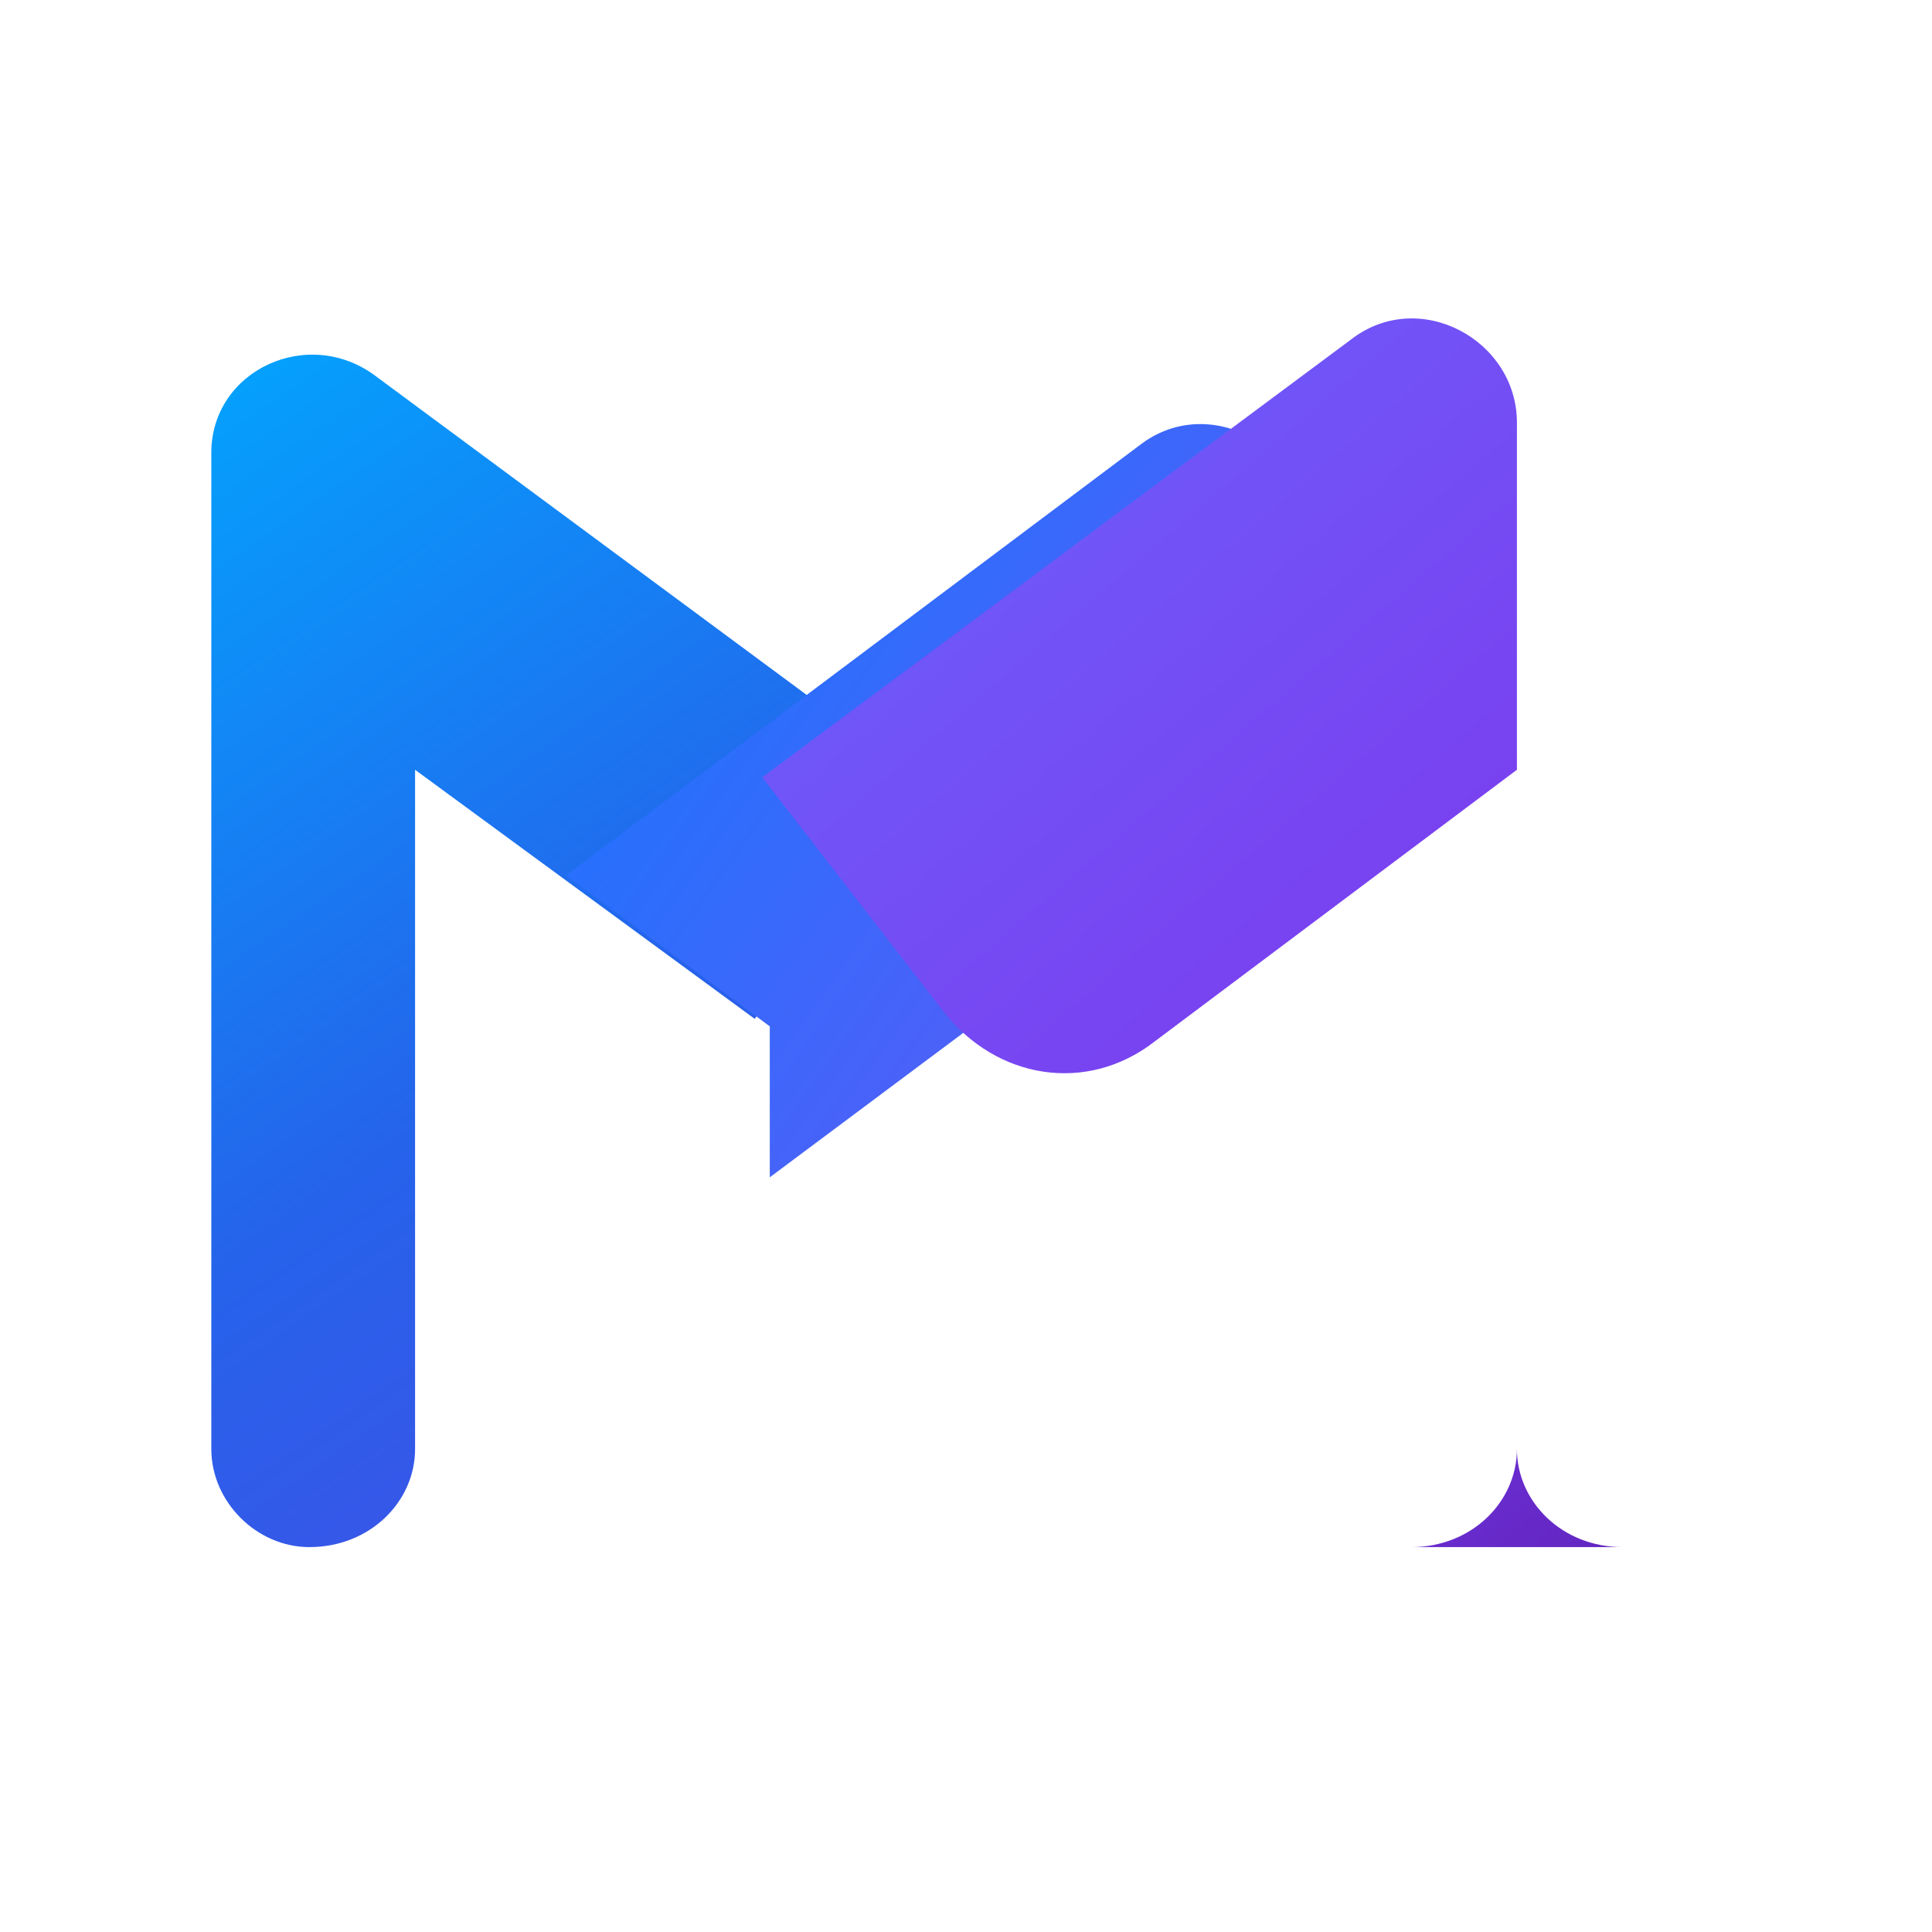
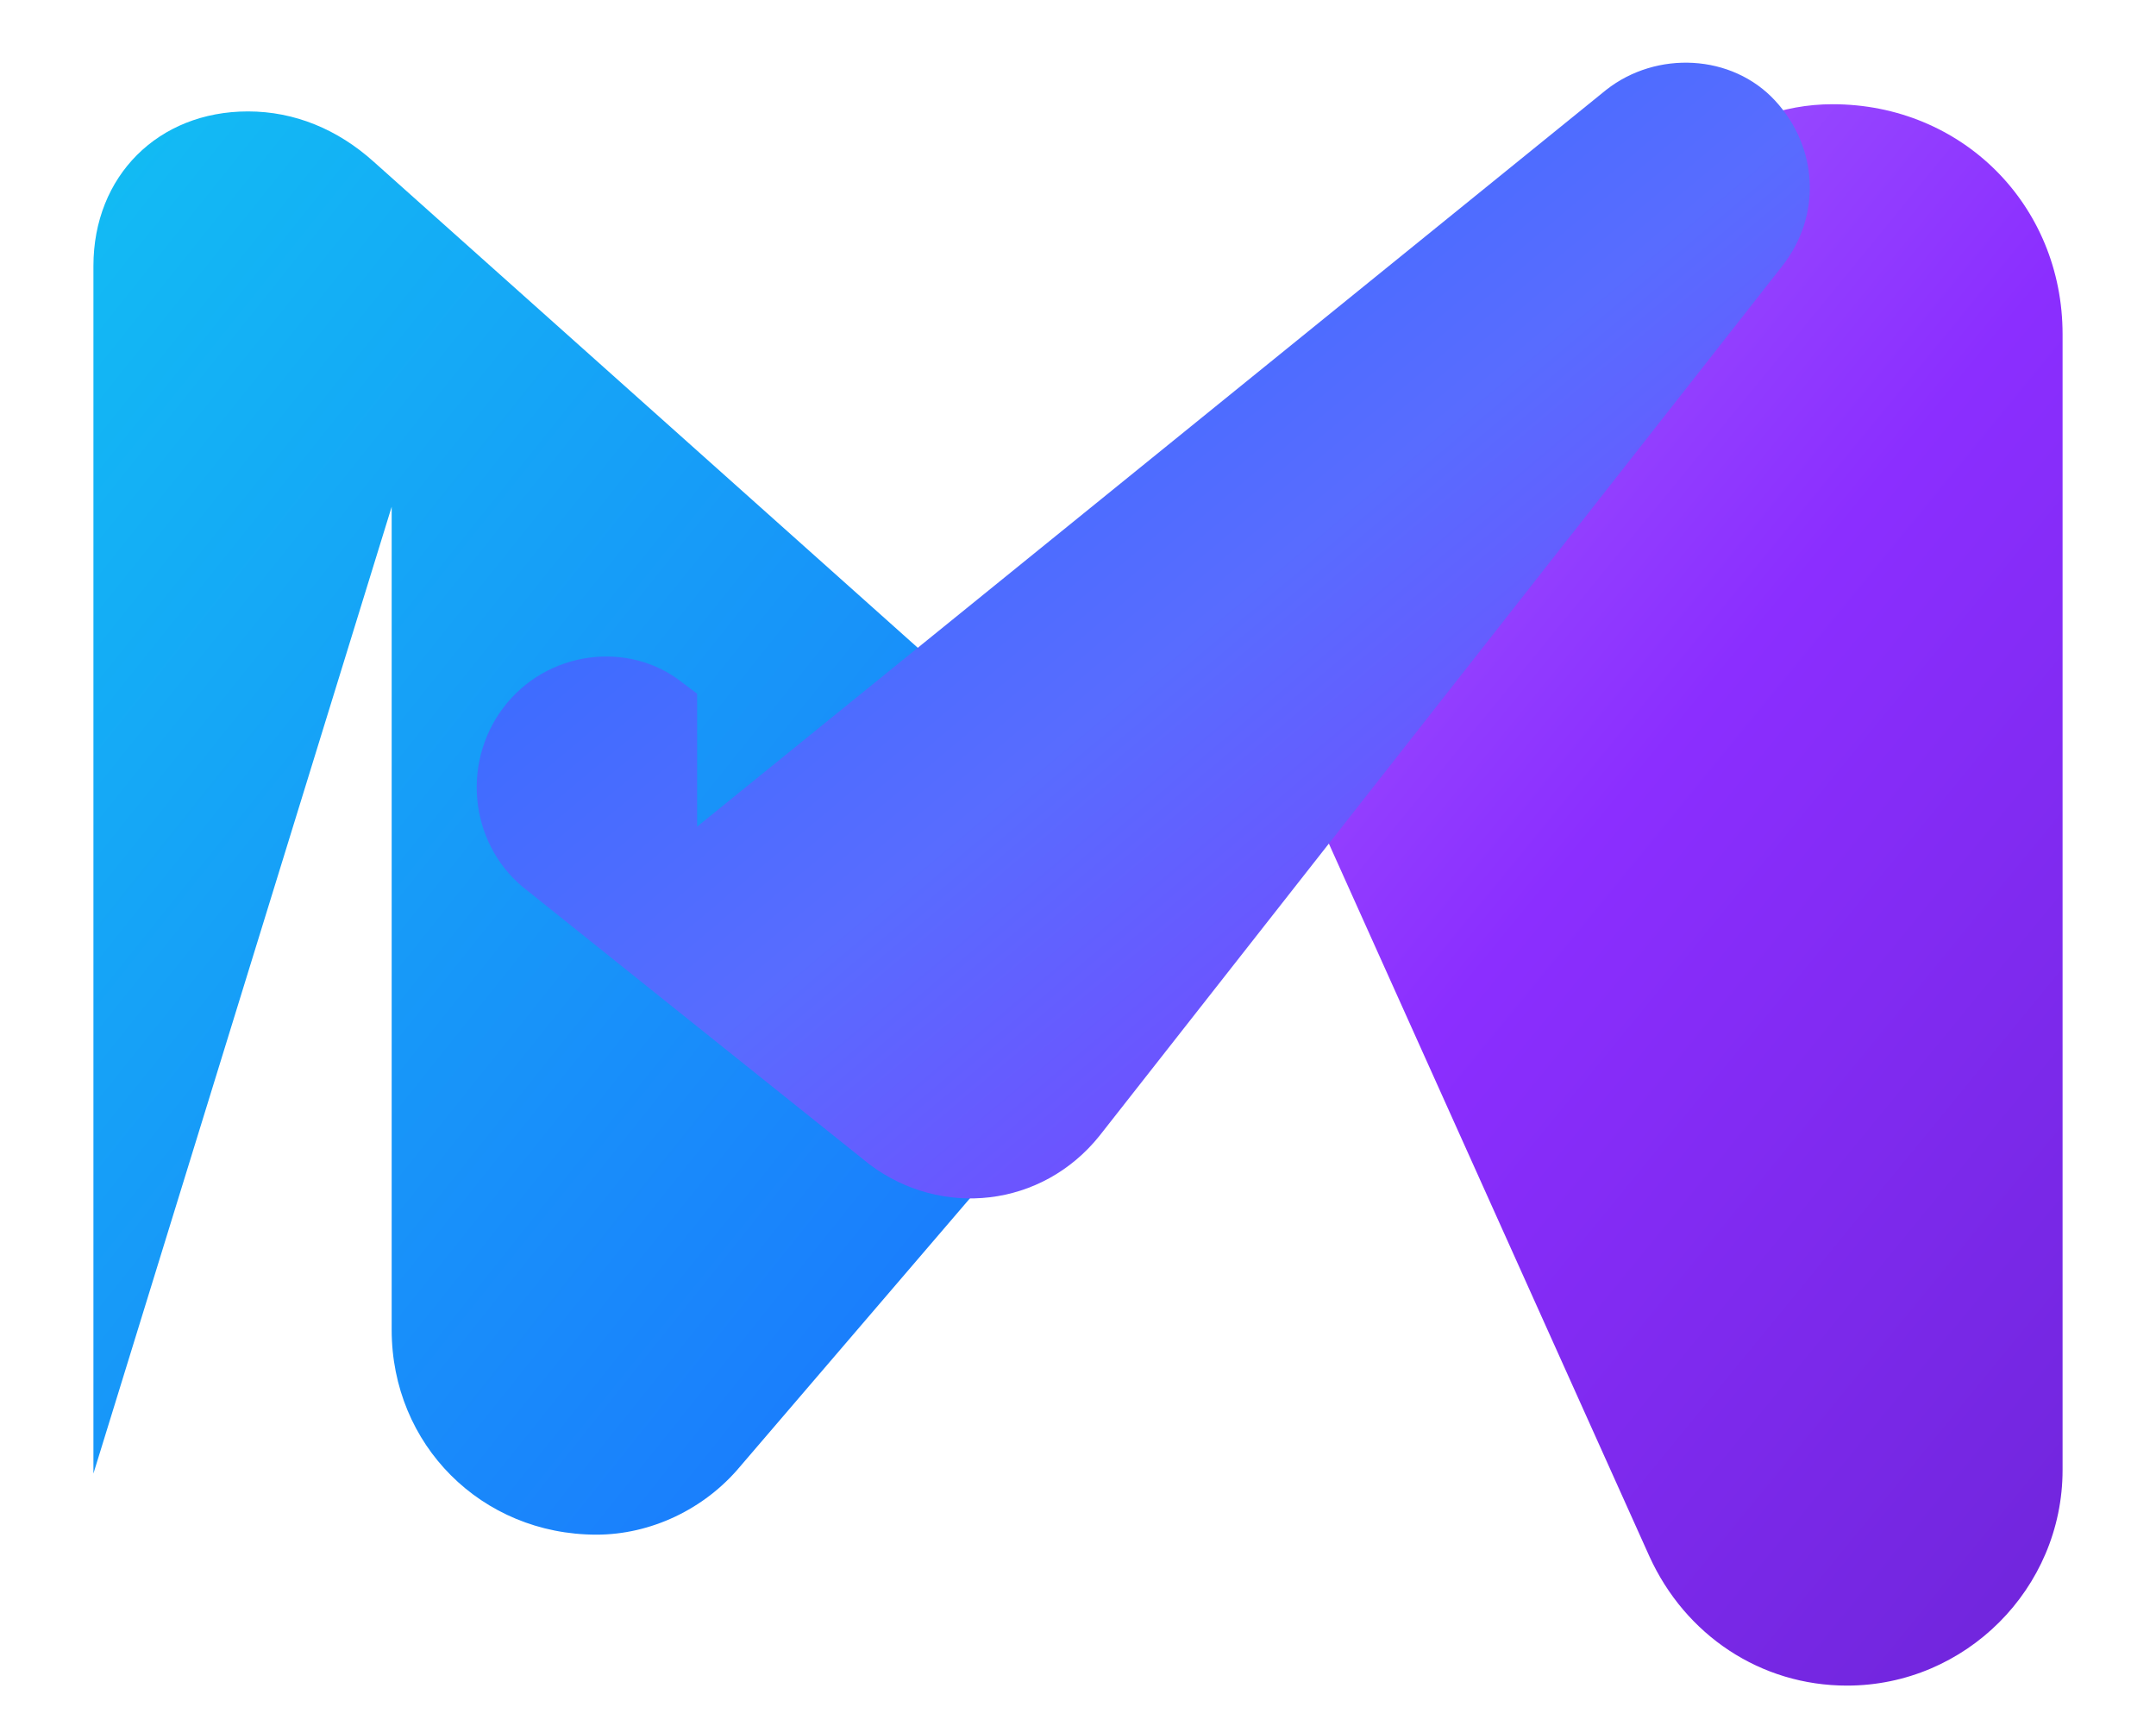
- <svg xmlns="http://www.w3.org/2000/svg" viewBox="0 0 256 256" role="img" aria-labelledby="title desc">
+ <svg xmlns="http://www.w3.org/2000/svg" viewBox="0 0 600 480" role="img" aria-labelledby="title desc">
  <defs>
-     <linearGradient id="left" x1="32" y1="34" x2="150" y2="206" gradientUnits="userSpaceOnUse">
-       <stop offset="0" stop-color="#00A8FF" />
-       <stop offset="0.52" stop-color="#2563EB" />
-       <stop offset="1" stop-color="#4F46E5" />
+     <linearGradient id="merdBlue" x1="0" y1="0" x2="1" y2="1">
+       <stop offset="0" stop-color="#12BDF3" />
+       <stop offset="1" stop-color="#1D6CFF" />
    </linearGradient>
-     <linearGradient id="right" x1="108" y1="66" x2="232" y2="210" gradientUnits="userSpaceOnUse">
-       <stop offset="0" stop-color="#6D5DFB" />
-       <stop offset="0.6" stop-color="#7C3AED" />
-       <stop offset="1" stop-color="#5B21B6" />
+     <linearGradient id="merdViolet" x1="0" y1="0" x2="1" y2="1">
+       <stop offset="0" stop-color="#B184FF" />
+       <stop offset="0.55" stop-color="#8B2EFF" />
+       <stop offset="1" stop-color="#6F25DA" />
    </linearGradient>
-     <linearGradient id="bridge" x1="76" y1="68" x2="174" y2="138" gradientUnits="userSpaceOnUse">
-       <stop offset="0" stop-color="#1677FF" />
-       <stop offset="1" stop-color="#6457F5" />
+     <linearGradient id="merdBridge" x1="0" y1="0" x2="1" y2="1">
+       <stop offset="0" stop-color="#1D6CFF" />
+       <stop offset="0.52" stop-color="#586CFF" />
+       <stop offset="1" stop-color="#8B2EFF" />
    </linearGradient>
  </defs>
-   <path d="M41 205c-7 0-13-6-13-13V60c0-11 13-17 22-10l73 54-23 31-45-33v90c0 7-6 13-14 13Z" fill="url(#left)" />
-   <path d="M102 136 75 116l76-57c9-7 22 0 22 11v33l-71 53Z" fill="url(#bridge)" />
-   <path d="M215 205c-8 0-14-6-14-13v-90l-48 36c-9 7-21 5-28-4l-24-31 78-58c9-7 22 0 22 11v136c0 7-6 13-14 13Z" fill="url(#right)" />
+   <path d="M26 410V74c0-25 18-43 43-43 13 0 25 5 35 14l234 209-132 154c-10 12-25 19-40 19-32 0-57-25-57-57V141L26 410Z" fill="url(#merdBlue)" />
+   <path d="M214 272 473 43c10-9 23-14 37-14 36 0 64 28 64 64v316c0 33-27 60-60 60-24 0-45-14-55-36L347 184 214 272Z" fill="url(#merdViolet)" />
+   <path d="M194 230 447 25c14-11 35-10 47 3 12 13 13 32 2 46L306 316c-16 20-44 23-64 8l-95-76c-16-12-19-35-7-51 12-16 35-19 50-7l4 3Z" fill="url(#merdBridge)" />
</svg>
